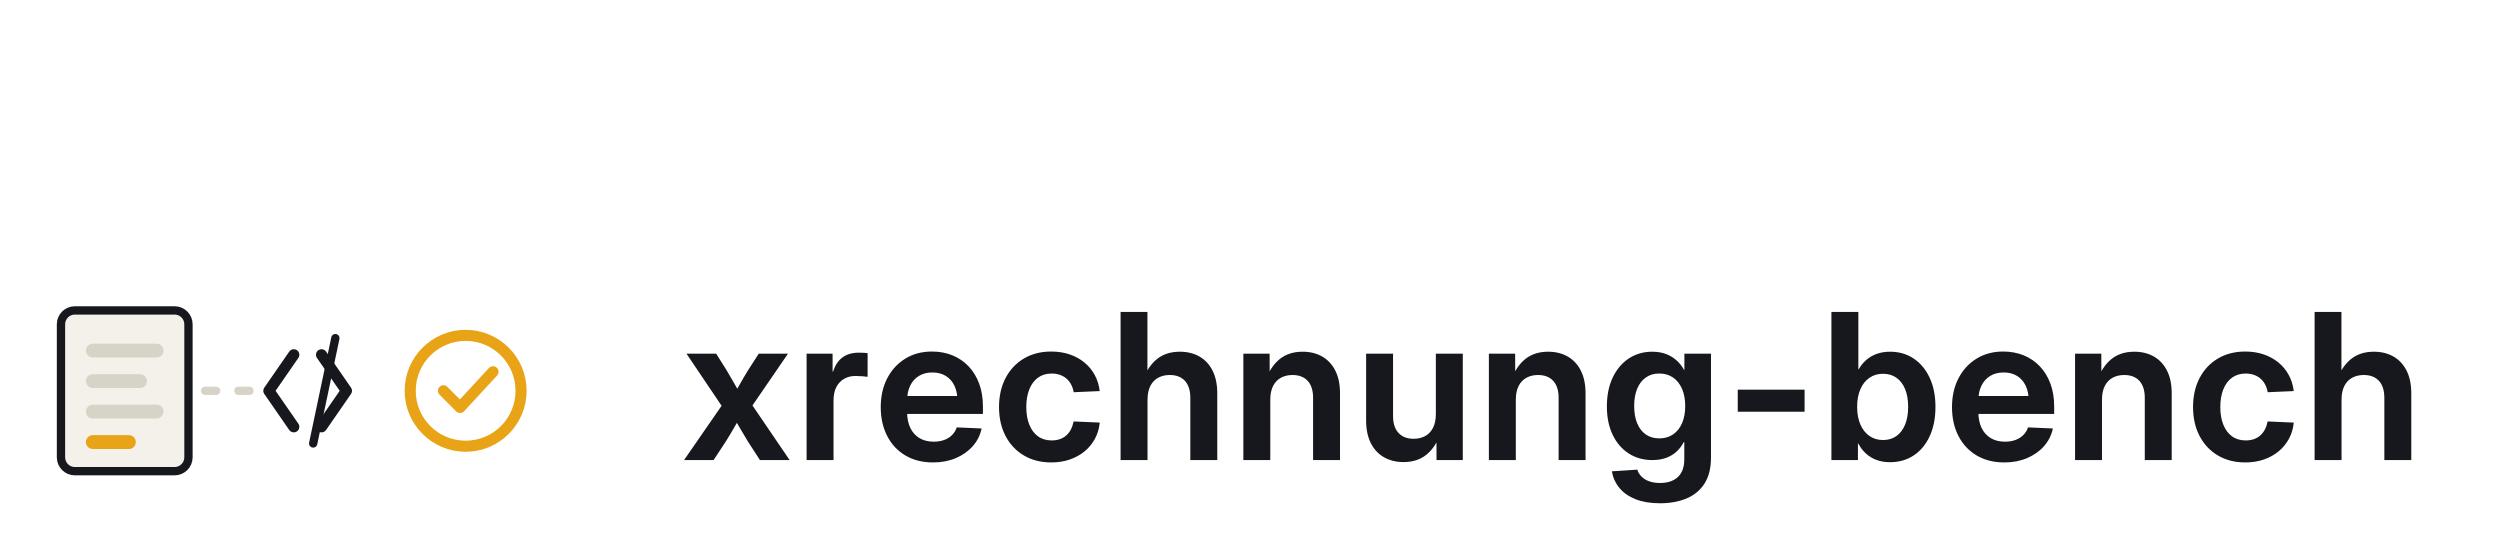
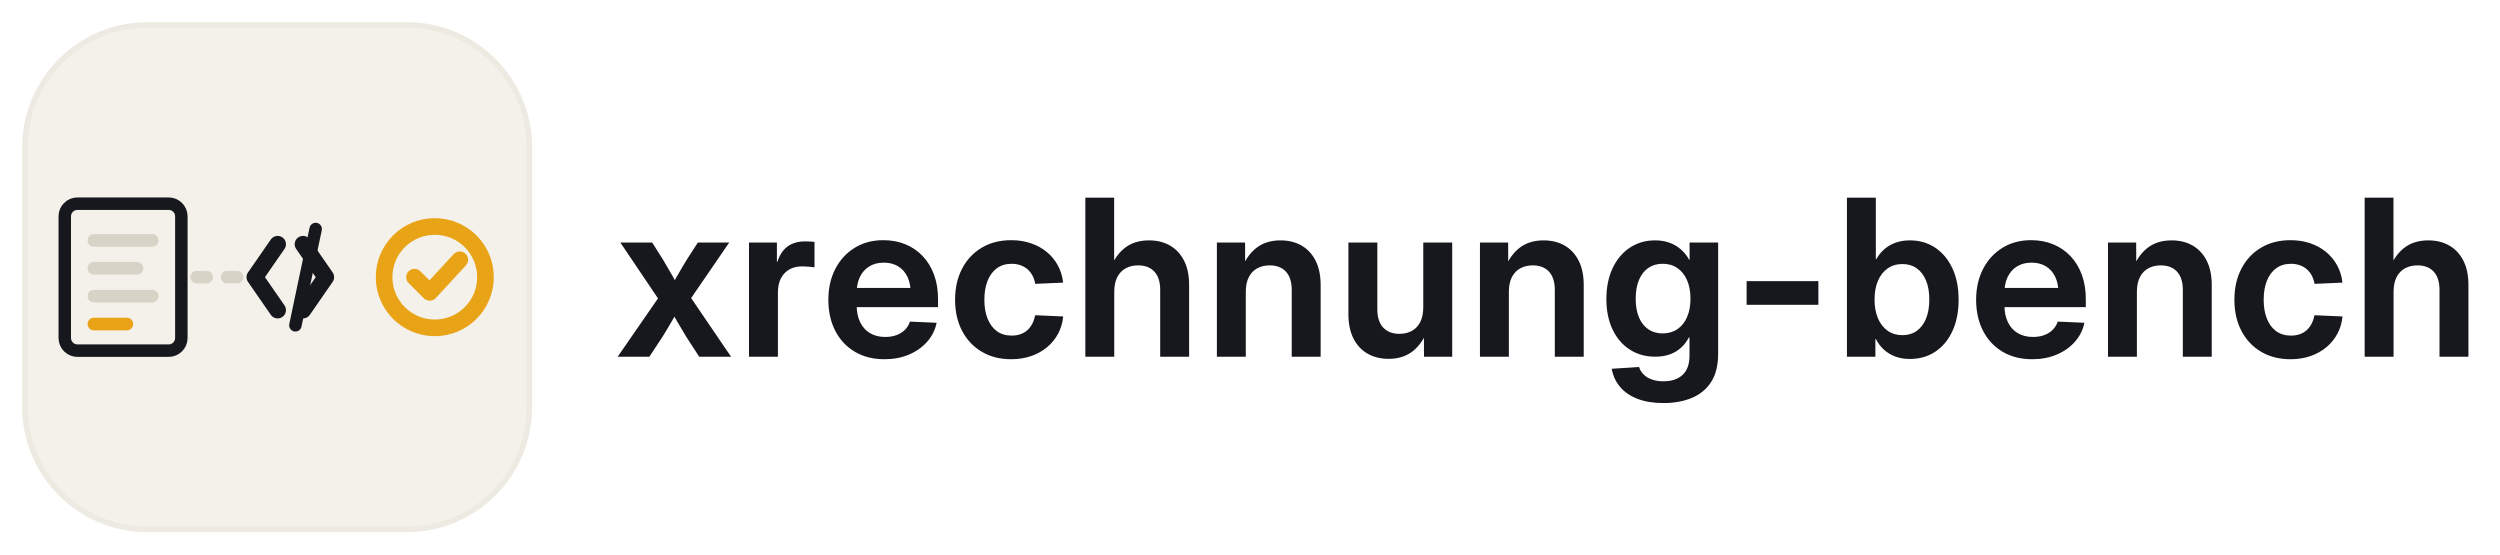
<svg xmlns="http://www.w3.org/2000/svg" viewBox="0 0 902 200" width="902" height="200" role="img" aria-labelledby="t">
  <style>
  .flow { stroke-dasharray: 4 8; animation: flowx 2s linear infinite; }
  @keyframes flowx { to { stroke-dashoffset: -24; } }
  .stamp { transform-box: view-box; transform-origin: 168px 141px; animation: stamp 5s cubic-bezier(.3,1.4,.5,1) infinite; }
  @keyframes stamp { 0%, 30% { transform: scale(0); opacity: 0; } 42%, 88% { transform: scale(1); opacity: 1; } 100% { transform: scale(0); opacity: 0; } }
  .tick { stroke-dasharray: 26; animation: tickx 5s ease infinite; }
  @keyframes tickx { 0%, 44% { stroke-dashoffset: 26; } 56%, 86% { stroke-dashoffset: 0; } 100% { stroke-dashoffset: 26; } }

  @media (prefers-reduced-motion: reduce) {
  .flow, .stamp, .tick { animation: none; } .stamp { transform: scale(1); } .tick { stroke-dashoffset: 0; }
  }
</style>
-   <g class="mark">
-     <rect x="22" y="112" width="46" height="58" rx="5" fill="#F4F1EA" stroke="#16181D" stroke-width="3" />
-     <rect class="sl s1" x="31" y="124" width="28" height="5" rx="2.5" fill="#D8D3C7" />
-     <rect class="sl s2" x="31" y="135" width="22" height="5" rx="2.5" fill="#D8D3C7" />
-     <rect class="sl s3" x="31" y="146" width="28" height="5" rx="2.5" fill="#D8D3C7" />
-     <rect x="31" y="157" width="18" height="5" rx="2.5" fill="#E8A317" />
-     <path class="flow" d="M 74 141 h 22" stroke="#D8D3C7" stroke-width="3" stroke-linecap="round" />
-     <g class="tags" stroke="#16181D" stroke-width="4" fill="none" stroke-linecap="round" stroke-linejoin="round">
-       <path d="M 106 128 l -9 13 l 9 13" />
-       <path d="M 116 128 l 9 13 l -9 13" />
-       <path d="M 121 122 l -8 38" stroke-width="3" />
+   <rect x="9" y="9" width="182" height="182" rx="44.16" fill="#F4F1EA" stroke="#EDEAE1" stroke-width="2" />
+   <g transform="translate(3.25 -28.93) scale(0.9144)">
+     <g class="mark">
+       <rect x="22" y="112" width="46" height="58" rx="5" fill="#F4F1EA" stroke="#16181D" stroke-width="4.92" />
+       <rect class="sl s1" x="31" y="124" width="28" height="5" rx="2.5" fill="#D8D3C7" />
+       <rect class="sl s2" x="31" y="135" width="22" height="5" rx="2.5" fill="#D8D3C7" />
+       <rect class="sl s3" x="31" y="146" width="28" height="5" rx="2.5" fill="#D8D3C7" />
+       <rect x="31" y="157" width="18" height="5" rx="2.5" fill="#E8A317" />
+       <path class="flow" d="M 74 141 h 22" stroke="#D8D3C7" stroke-width="4.92" stroke-linecap="round" />
+       <g class="tags" stroke="#16181D" stroke-width="6.56" fill="none" stroke-linecap="round" stroke-linejoin="round">
+         <path d="M 106 128 l -9 13 l 9 13" />
+         <path d="M 116 128 l 9 13 l -9 13" />
+         <path d="M 121 122 l -8 38" stroke-width="4.92" />
+       </g>
+       <circle class="stamp" cx="168" cy="141" r="20" fill="none" stroke="#E8A317" stroke-width="6.56" />
+       <path class="tick" d="M 160 141 l 6 6 l 12 -13" fill="none" stroke="#E8A317" stroke-width="6.56" stroke-linecap="round" stroke-linejoin="round" />
    </g>
-     <circle class="stamp" cx="168" cy="141" r="20" fill="none" stroke="#E8A317" stroke-width="4" />
-     <path class="tick" d="M 160 141 l 6 6 l 12 -13" fill="none" stroke="#E8A317" stroke-width="4" stroke-linecap="round" stroke-linejoin="round" />
  </g>
-   <g transform="translate(246 166)">
-     <path d="M0.801 0.0 16.248 -22.346 16.107 -16.996 1.688 -38.385H12.396L16.132 -32.458Q17.665 -29.912 19.01 -27.514Q20.356 -25.115 21.713 -22.731H18.263Q19.675 -25.112 21.017 -27.512Q22.359 -29.912 23.93 -32.458L27.754 -38.385H38.296L23.606 -16.963L23.727 -22.303L38.904 0.0H28.191L23.848 -6.705Q22.326 -9.19 20.986 -11.52Q19.646 -13.85 18.287 -16.165H21.456Q20.083 -13.85 18.755 -11.52Q17.426 -9.19 15.87 -6.705L11.461 0.0Z M45.021 0.0V-38.385H54.398V-31.922H54.582Q55.635 -35.307 57.958 -37.033Q60.281 -38.759 63.924 -38.759Q64.818 -38.759 65.625 -38.709Q66.431 -38.659 67.034 -38.595V-30.045Q66.483 -30.139 65.212 -30.244Q63.941 -30.349 62.626 -30.349Q60.394 -30.349 58.597 -29.34Q56.801 -28.332 55.77 -26.379Q54.738 -24.426 54.738 -21.579V0.0Z M90.658 0.847Q84.874 0.847 80.628 -1.69Q76.383 -4.228 74.077 -8.737Q71.77 -13.246 71.77 -19.11Q71.77 -24.99 74.113 -29.511Q76.456 -34.033 80.621 -36.6Q84.785 -39.166 90.242 -39.166Q94.297 -39.166 97.662 -37.786Q101.027 -36.406 103.489 -33.806Q105.951 -31.206 107.294 -27.553Q108.638 -23.901 108.638 -19.353V-16.662H75.599V-23.123H103.851L99.448 -21.432Q99.448 -24.551 98.359 -26.835Q97.271 -29.119 95.248 -30.366Q93.226 -31.613 90.388 -31.613Q87.578 -31.613 85.54 -30.361Q83.501 -29.11 82.397 -26.853Q81.292 -24.597 81.292 -21.563V-17.28Q81.292 -14.036 82.434 -11.639Q83.575 -9.243 85.728 -7.942Q87.881 -6.641 90.883 -6.641Q93.03 -6.641 94.71 -7.272Q96.389 -7.903 97.532 -9.064Q98.675 -10.226 99.198 -11.8L108.168 -11.403Q107.408 -7.775 104.967 -5.019Q102.527 -2.263 98.849 -0.708Q95.17 0.847 90.658 0.847Z M133.311 0.847Q127.644 0.847 123.397 -1.678Q119.15 -4.203 116.799 -8.704Q114.448 -13.206 114.448 -19.119Q114.448 -25.061 116.799 -29.58Q119.15 -34.1 123.397 -36.633Q127.644 -39.166 133.311 -39.166Q136.903 -39.166 139.941 -38.128Q142.979 -37.09 145.277 -35.193Q147.575 -33.297 148.992 -30.686Q150.409 -28.074 150.77 -24.899L141.384 -24.488Q141.126 -26.001 140.479 -27.236Q139.832 -28.47 138.82 -29.362Q137.809 -30.254 136.461 -30.739Q135.112 -31.225 133.429 -31.225Q130.531 -31.225 128.485 -29.722Q126.439 -28.22 125.363 -25.502Q124.287 -22.784 124.287 -19.125Q124.287 -15.507 125.363 -12.798Q126.439 -10.089 128.483 -8.591Q130.527 -7.094 133.429 -7.094Q135.117 -7.094 136.454 -7.573Q137.791 -8.053 138.777 -8.951Q139.763 -9.85 140.41 -11.118Q141.057 -12.387 141.359 -13.94L150.788 -13.532Q150.48 -10.37 149.079 -7.744Q147.678 -5.119 145.365 -3.19Q143.052 -1.262 139.99 -0.207Q136.928 0.847 133.311 0.847Z M168.026 -21.745V0.0H158.309V-53.463H167.992V-28.606H166.275Q168.051 -33.676 171.361 -36.389Q174.671 -39.103 179.687 -39.103Q183.728 -39.103 186.764 -37.36Q189.8 -35.618 191.495 -32.271Q193.189 -28.925 193.189 -24.096V0.0H183.468V-22.463Q183.468 -26.47 181.521 -28.584Q179.574 -30.698 176.04 -30.698Q173.722 -30.698 171.91 -29.733Q170.098 -28.768 169.062 -26.786Q168.026 -24.804 168.026 -21.745Z M212.319 -21.745V0.0H202.602V-38.385H212.078L212.11 -28.606H210.567Q212.344 -33.676 215.654 -36.389Q218.964 -39.103 223.98 -39.103Q228.021 -39.103 231.054 -37.36Q234.088 -35.618 235.783 -32.271Q237.478 -28.925 237.478 -24.096V0.0H227.761V-22.463Q227.761 -26.47 225.814 -28.584Q223.867 -30.698 220.333 -30.698Q218.015 -30.698 216.203 -29.733Q214.391 -28.768 213.355 -26.786Q212.319 -24.804 212.319 -21.745Z M260.397 0.718Q256.388 0.718 253.337 -1.025Q250.285 -2.767 248.59 -6.123Q246.895 -9.48 246.895 -14.289V-38.385H256.612V-15.921Q256.612 -11.927 258.575 -9.807Q260.538 -7.686 264.044 -7.686Q266.366 -7.686 268.174 -8.651Q269.982 -9.617 271.018 -11.61Q272.054 -13.604 272.054 -16.64V-38.385H281.775V0.0H272.295L272.268 -9.779H273.806Q272.024 -4.716 268.716 -1.999Q265.407 0.718 260.397 0.718Z M300.905 -21.745V0.0H291.188V-38.385H300.664L300.696 -28.606H299.153Q300.93 -33.676 304.24 -36.389Q307.55 -39.103 312.566 -39.103Q316.607 -39.103 319.64 -37.36Q322.674 -35.618 324.369 -32.271Q326.064 -28.925 326.064 -24.096V0.0H316.347V-22.463Q316.347 -26.47 314.4 -28.584Q312.453 -30.698 308.919 -30.698Q306.601 -30.698 304.789 -29.733Q302.977 -28.768 301.941 -26.786Q300.905 -24.804 300.905 -21.745Z M352.961 15.58Q347.864 15.58 344.194 14.148Q340.524 12.715 338.349 10.121Q336.173 7.527 335.549 4.053L344.741 3.449Q345.193 4.902 346.286 5.982Q347.378 7.062 349.058 7.66Q350.738 8.258 352.954 8.258Q357.087 8.258 359.39 6.088Q361.694 3.919 361.694 -0.307V-6.477H361.489Q360.423 -4.425 358.799 -2.971Q357.175 -1.518 355.019 -0.762Q352.864 -0.006 350.171 -0.006Q345.319 -0.006 341.614 -2.406Q337.908 -4.806 335.834 -9.164Q333.761 -13.522 333.761 -19.38Q333.761 -25.328 335.858 -29.763Q337.956 -34.199 341.658 -36.651Q345.359 -39.103 350.134 -39.103Q352.835 -39.103 354.998 -38.307Q357.161 -37.512 358.826 -36.043Q360.491 -34.573 361.597 -32.571H361.729V-38.385H371.323V-0.93Q371.323 4.87 368.957 8.513Q366.591 12.155 362.443 13.868Q358.294 15.58 352.961 15.58ZM352.664 -7.83Q355.535 -7.83 357.636 -9.26Q359.737 -10.69 360.881 -13.317Q362.026 -15.945 362.026 -19.495Q362.026 -23.054 360.883 -25.694Q359.741 -28.335 357.64 -29.786Q355.54 -31.238 352.664 -31.238Q349.901 -31.238 347.863 -29.836Q345.826 -28.434 344.719 -25.807Q343.612 -23.181 343.612 -19.495Q343.612 -15.815 344.721 -13.201Q345.83 -10.587 347.868 -9.208Q349.905 -7.83 352.664 -7.83Z M405.096 -25.405V-17.436H380.98V-25.405Z M435.898 0.763Q433.227 0.763 431.039 -0.054Q428.851 -0.871 427.207 -2.375Q425.564 -3.88 424.507 -5.931H424.338V0.0H414.774V-53.463H424.491V-32.762H424.619Q425.73 -34.705 427.343 -36.122Q428.956 -37.54 431.117 -38.321Q433.278 -39.103 435.955 -39.103Q440.763 -39.103 444.444 -36.645Q448.126 -34.187 450.219 -29.712Q452.313 -25.237 452.313 -19.199Q452.313 -13.135 450.25 -8.65Q448.187 -4.165 444.498 -1.701Q440.808 0.763 435.898 0.763ZM433.419 -7.238Q436.209 -7.238 438.228 -8.671Q440.248 -10.104 441.355 -12.788Q442.461 -15.471 442.461 -19.208Q442.461 -22.96 441.357 -25.623Q440.253 -28.285 438.233 -29.713Q436.213 -31.142 433.419 -31.142Q430.559 -31.142 428.45 -29.664Q426.342 -28.185 425.199 -25.512Q424.057 -22.838 424.057 -19.208Q424.057 -15.601 425.201 -12.906Q426.346 -10.211 428.457 -8.724Q430.568 -7.238 433.419 -7.238Z M477.167 0.847Q471.383 0.847 467.138 -1.69Q462.893 -4.228 460.586 -8.737Q458.279 -13.246 458.279 -19.11Q458.279 -24.99 460.622 -29.511Q462.965 -34.033 467.13 -36.6Q471.294 -39.166 476.751 -39.166Q480.806 -39.166 484.171 -37.786Q487.537 -36.406 489.998 -33.806Q492.46 -31.206 493.803 -27.553Q495.147 -23.901 495.147 -19.353V-16.662H462.108V-23.123H490.36L485.957 -21.432Q485.957 -24.551 484.868 -26.835Q483.78 -29.119 481.758 -30.366Q479.735 -31.613 476.897 -31.613Q474.087 -31.613 472.049 -30.361Q470.01 -29.11 468.906 -26.853Q467.801 -24.597 467.801 -21.563V-17.28Q467.801 -14.036 468.943 -11.639Q470.084 -9.243 472.237 -7.942Q474.39 -6.641 477.392 -6.641Q479.539 -6.641 481.219 -7.272Q482.898 -7.903 484.041 -9.064Q485.184 -10.226 485.707 -11.8L494.677 -11.403Q493.917 -7.775 491.477 -5.019Q489.036 -2.263 485.358 -0.708Q481.679 0.847 477.167 0.847Z M512.395 -21.745V0.0H502.678V-38.385H512.154L512.186 -28.606H510.643Q512.42 -33.676 515.73 -36.389Q519.04 -39.103 524.056 -39.103Q528.097 -39.103 531.13 -37.36Q534.164 -35.618 535.859 -32.271Q537.554 -28.925 537.554 -24.096V0.0H527.837V-22.463Q527.837 -26.47 525.89 -28.584Q523.943 -30.698 520.409 -30.698Q518.091 -30.698 516.279 -29.733Q514.467 -28.768 513.431 -26.786Q512.395 -24.804 512.395 -21.745Z M564.114 0.847Q558.446 0.847 554.199 -1.678Q549.952 -4.203 547.601 -8.704Q545.251 -13.206 545.251 -19.119Q545.251 -25.061 547.601 -29.58Q549.952 -34.1 554.199 -36.633Q558.446 -39.166 564.114 -39.166Q567.705 -39.166 570.743 -38.128Q573.781 -37.09 576.079 -35.193Q578.377 -33.297 579.794 -30.686Q581.211 -28.074 581.572 -24.899L572.186 -24.488Q571.928 -26.001 571.281 -27.236Q570.634 -28.47 569.623 -29.362Q568.611 -30.254 567.263 -30.739Q565.914 -31.225 564.231 -31.225Q561.333 -31.225 559.287 -29.722Q557.241 -28.22 556.165 -25.502Q555.089 -22.784 555.089 -19.125Q555.089 -15.507 556.165 -12.798Q557.241 -10.089 559.285 -8.591Q561.329 -7.094 564.231 -7.094Q565.919 -7.094 567.256 -7.573Q568.593 -8.053 569.579 -8.951Q570.565 -9.85 571.212 -11.118Q571.859 -12.387 572.161 -13.94L581.59 -13.532Q581.282 -10.37 579.881 -7.744Q578.48 -5.119 576.167 -3.19Q573.855 -1.262 570.792 -0.207Q567.73 0.847 564.114 0.847Z M598.828 -21.745V0.0H589.111V-53.463H598.794V-28.606H597.077Q598.853 -33.676 602.163 -36.389Q605.473 -39.103 610.489 -39.103Q614.53 -39.103 617.566 -37.36Q620.602 -35.618 622.297 -32.271Q623.992 -28.925 623.992 -24.096V0.0H614.27V-22.463Q614.27 -26.47 612.323 -28.584Q610.376 -30.698 606.842 -30.698Q604.524 -30.698 602.712 -29.733Q600.9 -28.768 599.864 -26.786Q598.828 -24.804 598.828 -21.745Z" fill="#16181D" />
+   <g transform="translate(222.0 128.7)">
+     <path d="M0.86 0.0 17.441 -23.989 17.29 -18.245 1.812 -41.205H13.306L17.318 -34.843Q18.963 -32.11 20.407 -29.535Q21.852 -26.961 23.308 -24.401H19.605Q21.12 -26.957 22.561 -29.533Q24.002 -32.11 25.689 -34.843L29.793 -41.205H41.11L25.341 -18.21L25.47 -23.942L41.762 0.0H30.262L25.6 -7.197Q23.966 -9.865 22.528 -12.366Q21.09 -14.868 19.631 -17.353H23.033Q21.559 -14.868 20.133 -12.366Q18.707 -9.865 17.036 -7.197L12.303 0.0Z M48.241 0.0V-41.205H58.307V-34.268H58.504Q59.635 -37.902 62.128 -39.754Q64.622 -41.607 68.533 -41.607Q69.493 -41.607 70.359 -41.553Q71.224 -41.5 71.872 -41.431V-32.252Q71.28 -32.354 69.916 -32.467Q68.551 -32.579 67.14 -32.579Q64.744 -32.579 62.815 -31.496Q60.887 -30.414 59.779 -28.317Q58.672 -26.221 58.672 -23.164V0.0Z M97.143 0.91Q90.934 0.91 86.377 -1.814Q81.82 -4.538 79.344 -9.379Q76.868 -14.219 76.868 -20.514Q76.868 -26.826 79.383 -31.68Q81.898 -36.534 86.369 -39.289Q90.839 -42.044 96.697 -42.044Q101.05 -42.044 104.662 -40.563Q108.275 -39.081 110.917 -36.29Q113.56 -33.499 115.002 -29.578Q116.445 -25.657 116.445 -20.775V-17.886H80.978V-24.822H111.306L106.579 -23.007Q106.579 -26.356 105.41 -28.807Q104.242 -31.259 102.071 -32.597Q99.901 -33.936 96.854 -33.936Q93.837 -33.936 91.649 -32.592Q89.461 -31.249 88.275 -28.827Q87.09 -26.404 87.09 -23.148V-18.549Q87.09 -15.067 88.315 -12.495Q89.54 -9.922 91.851 -8.526Q94.162 -7.129 97.385 -7.129Q99.69 -7.129 101.493 -7.807Q103.296 -8.484 104.523 -9.73Q105.75 -10.977 106.311 -12.667L115.94 -12.241Q115.124 -8.347 112.504 -5.388Q109.885 -2.429 105.936 -0.76Q101.987 0.91 97.143 0.91Z M142.843 0.91Q136.759 0.91 132.2 -1.801Q127.641 -4.512 125.117 -9.344Q122.594 -14.176 122.594 -20.523Q122.594 -26.902 125.117 -31.754Q127.641 -36.606 132.2 -39.325Q136.759 -42.044 142.843 -42.044Q146.698 -42.044 149.96 -40.93Q153.221 -39.815 155.688 -37.779Q158.155 -35.744 159.676 -32.941Q161.197 -30.137 161.584 -26.729L151.508 -26.288Q151.232 -27.912 150.537 -29.237Q149.843 -30.562 148.757 -31.519Q147.671 -32.477 146.224 -32.998Q144.776 -33.519 142.969 -33.519Q139.858 -33.519 137.661 -31.907Q135.465 -30.294 134.31 -27.376Q133.155 -24.458 133.155 -20.531Q133.155 -16.647 134.31 -13.739Q135.465 -10.83 137.659 -9.223Q139.854 -7.615 142.969 -7.615Q144.781 -7.615 146.216 -8.13Q147.651 -8.645 148.71 -9.609Q149.769 -10.574 150.463 -11.935Q151.158 -13.297 151.482 -14.965L161.604 -14.527Q161.273 -11.132 159.769 -8.313Q158.265 -5.495 155.782 -3.425Q153.3 -1.354 150.012 -0.222Q146.725 0.91 142.843 0.91Z M180.021 -23.343V0.0H169.589V-57.391H179.984V-30.708H178.14Q180.048 -36.15 183.601 -39.063Q187.154 -41.976 192.538 -41.976Q196.876 -41.976 200.135 -40.105Q203.394 -38.235 205.213 -34.643Q207.033 -31.051 207.033 -25.867V0.0H196.597V-24.114Q196.597 -28.415 194.507 -30.684Q192.417 -32.954 188.623 -32.954Q186.135 -32.954 184.19 -31.918Q182.244 -30.882 181.132 -28.754Q180.021 -26.627 180.021 -23.343Z M227.48 -23.343V0.0H217.049V-41.205H227.221L227.255 -30.708H225.6Q227.507 -36.15 231.06 -39.063Q234.613 -41.976 239.998 -41.976Q244.335 -41.976 247.592 -40.105Q250.849 -38.235 252.668 -34.643Q254.487 -31.051 254.487 -25.867V0.0H244.056V-24.114Q244.056 -28.415 241.967 -30.684Q239.877 -32.954 236.083 -32.954Q233.594 -32.954 231.649 -31.918Q229.704 -30.882 228.592 -28.754Q227.48 -26.627 227.48 -23.343Z M279.003 0.771Q274.699 0.771 271.423 -1.1Q268.147 -2.97 266.328 -6.573Q264.508 -10.176 264.508 -15.339V-41.205H274.94V-17.091Q274.94 -12.804 277.047 -10.527Q279.154 -8.251 282.918 -8.251Q285.41 -8.251 287.351 -9.287Q289.292 -10.323 290.404 -12.464Q291.516 -14.604 291.516 -17.862V-41.205H301.952V0.0H291.775L291.746 -10.497H293.396Q291.484 -5.062 287.932 -2.146Q284.381 0.771 279.003 0.771Z M322.399 -23.343V0.0H311.968V-41.205H322.14L322.174 -30.708H320.519Q322.426 -36.15 325.979 -39.063Q329.533 -41.976 334.917 -41.976Q339.254 -41.976 342.511 -40.105Q345.768 -38.235 347.587 -34.643Q349.407 -31.051 349.407 -25.867V0.0H338.975V-24.114Q338.975 -28.415 336.886 -30.684Q334.796 -32.954 331.002 -32.954Q328.514 -32.954 326.568 -31.918Q324.623 -30.882 323.511 -28.754Q322.399 -26.627 322.399 -23.343Z M378.192 16.725Q372.721 16.725 368.781 15.187Q364.841 13.65 362.506 10.865Q360.171 8.08 359.5 4.351L369.368 3.702Q369.853 5.262 371.026 6.422Q372.199 7.581 374.003 8.223Q375.806 8.865 378.185 8.865Q382.621 8.865 385.094 6.536Q387.567 4.207 387.567 -0.329V-6.953H387.347Q386.203 -4.75 384.459 -3.19Q382.715 -1.63 380.401 -0.818Q378.087 -0.006 375.197 -0.006Q369.989 -0.006 366.011 -2.583Q362.033 -5.159 359.807 -9.838Q357.581 -14.516 357.581 -20.804Q357.581 -27.189 359.833 -31.95Q362.084 -36.712 366.058 -39.344Q370.032 -41.976 375.158 -41.976Q378.057 -41.976 380.378 -41.122Q382.7 -40.269 384.488 -38.691Q386.275 -37.113 387.463 -34.965H387.605V-41.205H397.903V-0.998Q397.903 5.228 395.363 9.138Q392.824 13.048 388.371 14.887Q383.917 16.725 378.192 16.725ZM377.873 -8.405Q380.955 -8.405 383.21 -9.94Q385.465 -11.475 386.694 -14.296Q387.923 -17.117 387.923 -20.927Q387.923 -24.748 386.697 -27.582Q385.47 -30.417 383.215 -31.975Q380.96 -33.534 377.873 -33.534Q374.907 -33.534 372.72 -32.029Q370.532 -30.524 369.344 -27.704Q368.157 -24.884 368.157 -20.927Q368.157 -16.977 369.347 -14.171Q370.537 -11.365 372.724 -9.885Q374.912 -8.405 377.873 -8.405Z M434.07 -27.272V-18.717H408.182V-27.272Z M467.047 0.819Q464.18 0.819 461.831 -0.058Q459.482 -0.935 457.718 -2.55Q455.954 -4.165 454.819 -6.367H454.638V0.0H444.371V-57.391H454.802V-35.17H454.939Q456.131 -37.255 457.863 -38.777Q459.595 -40.299 461.915 -41.137Q464.235 -41.976 467.109 -41.976Q472.269 -41.976 476.221 -39.337Q480.173 -36.699 482.421 -31.895Q484.668 -27.092 484.668 -20.61Q484.668 -14.1 482.454 -9.286Q480.239 -4.471 476.279 -1.826Q472.318 0.819 467.047 0.819ZM464.386 -7.77Q467.381 -7.77 469.549 -9.308Q471.717 -10.847 472.905 -13.727Q474.092 -16.608 474.092 -20.62Q474.092 -24.648 472.907 -27.506Q471.722 -30.364 469.554 -31.897Q467.385 -33.43 464.386 -33.43Q461.315 -33.43 459.052 -31.843Q456.788 -30.257 455.562 -27.386Q454.336 -24.516 454.336 -20.62Q454.336 -16.748 455.564 -13.855Q456.793 -10.961 459.059 -9.365Q461.325 -7.77 464.386 -7.77Z M511.26 0.91Q505.051 0.91 500.494 -1.814Q495.937 -4.538 493.461 -9.379Q490.985 -14.219 490.985 -20.514Q490.985 -26.826 493.5 -31.68Q496.015 -36.534 500.486 -39.289Q504.956 -42.044 510.814 -42.044Q515.167 -42.044 518.779 -40.563Q522.392 -39.081 525.034 -36.29Q527.677 -33.499 529.119 -29.578Q530.562 -25.657 530.562 -20.775V-17.886H495.095V-24.822H525.423L520.696 -23.007Q520.696 -26.356 519.528 -28.807Q518.359 -31.259 516.188 -32.597Q514.018 -33.936 510.971 -33.936Q507.954 -33.936 505.766 -32.592Q503.578 -31.249 502.392 -28.827Q501.207 -26.404 501.207 -23.148V-18.549Q501.207 -15.067 502.432 -12.495Q503.657 -9.922 505.968 -8.526Q508.279 -7.129 511.502 -7.129Q513.807 -7.129 515.61 -7.807Q517.413 -8.484 518.64 -9.73Q519.867 -10.977 520.428 -12.667L530.057 -12.241Q529.241 -8.347 526.621 -5.388Q524.002 -2.429 520.053 -0.76Q516.104 0.91 511.26 0.91Z M548.989 -23.343V0.0H538.558V-41.205H548.73L548.764 -30.708H547.109Q549.016 -36.15 552.569 -39.063Q556.122 -41.976 561.507 -41.976Q565.844 -41.976 569.101 -40.105Q572.358 -38.235 574.177 -34.643Q575.997 -31.051 575.997 -25.867V0.0H565.565V-24.114Q565.565 -28.415 563.476 -30.684Q561.386 -32.954 557.592 -32.954Q555.103 -32.954 553.158 -31.918Q551.213 -30.882 550.101 -28.754Q548.989 -26.627 548.989 -23.343Z M604.42 0.91Q598.336 0.91 593.777 -1.801Q589.217 -4.512 586.694 -9.344Q584.171 -14.176 584.171 -20.523Q584.171 -26.902 586.694 -31.754Q589.217 -36.606 593.777 -39.325Q598.336 -42.044 604.42 -42.044Q608.275 -42.044 611.536 -40.93Q614.797 -39.815 617.265 -37.779Q619.732 -35.744 621.252 -32.941Q622.773 -30.137 623.161 -26.729L613.085 -26.288Q612.809 -27.912 612.114 -29.237Q611.419 -30.562 610.333 -31.519Q609.248 -32.477 607.8 -32.998Q606.353 -33.519 604.545 -33.519Q601.434 -33.519 599.238 -31.907Q597.042 -30.294 595.887 -27.376Q594.732 -24.458 594.732 -20.531Q594.732 -16.647 595.887 -13.739Q597.042 -10.83 599.236 -9.223Q601.43 -7.615 604.545 -7.615Q606.358 -7.615 607.793 -8.13Q609.228 -8.645 610.287 -9.609Q611.345 -10.574 612.04 -11.935Q612.735 -13.297 613.058 -14.965L623.181 -14.527Q622.849 -11.132 621.346 -8.313Q619.842 -5.495 617.359 -3.425Q614.876 -1.354 611.589 -0.222Q608.302 0.91 604.42 0.91Z M641.597 -23.343V0.0H631.166V-57.391H641.56V-30.708H639.717Q641.624 -36.15 645.177 -39.063Q648.731 -41.976 654.115 -41.976Q658.452 -41.976 661.711 -40.105Q664.971 -38.235 666.79 -34.643Q668.609 -31.051 668.609 -25.867V0.0H658.173V-24.114Q658.173 -28.415 656.084 -30.684Q653.994 -32.954 650.2 -32.954Q647.712 -32.954 645.766 -31.918Q643.821 -30.882 642.709 -28.754Q641.597 -26.627 641.597 -23.343Z" fill="#16181D" />
  </g>
</svg>
